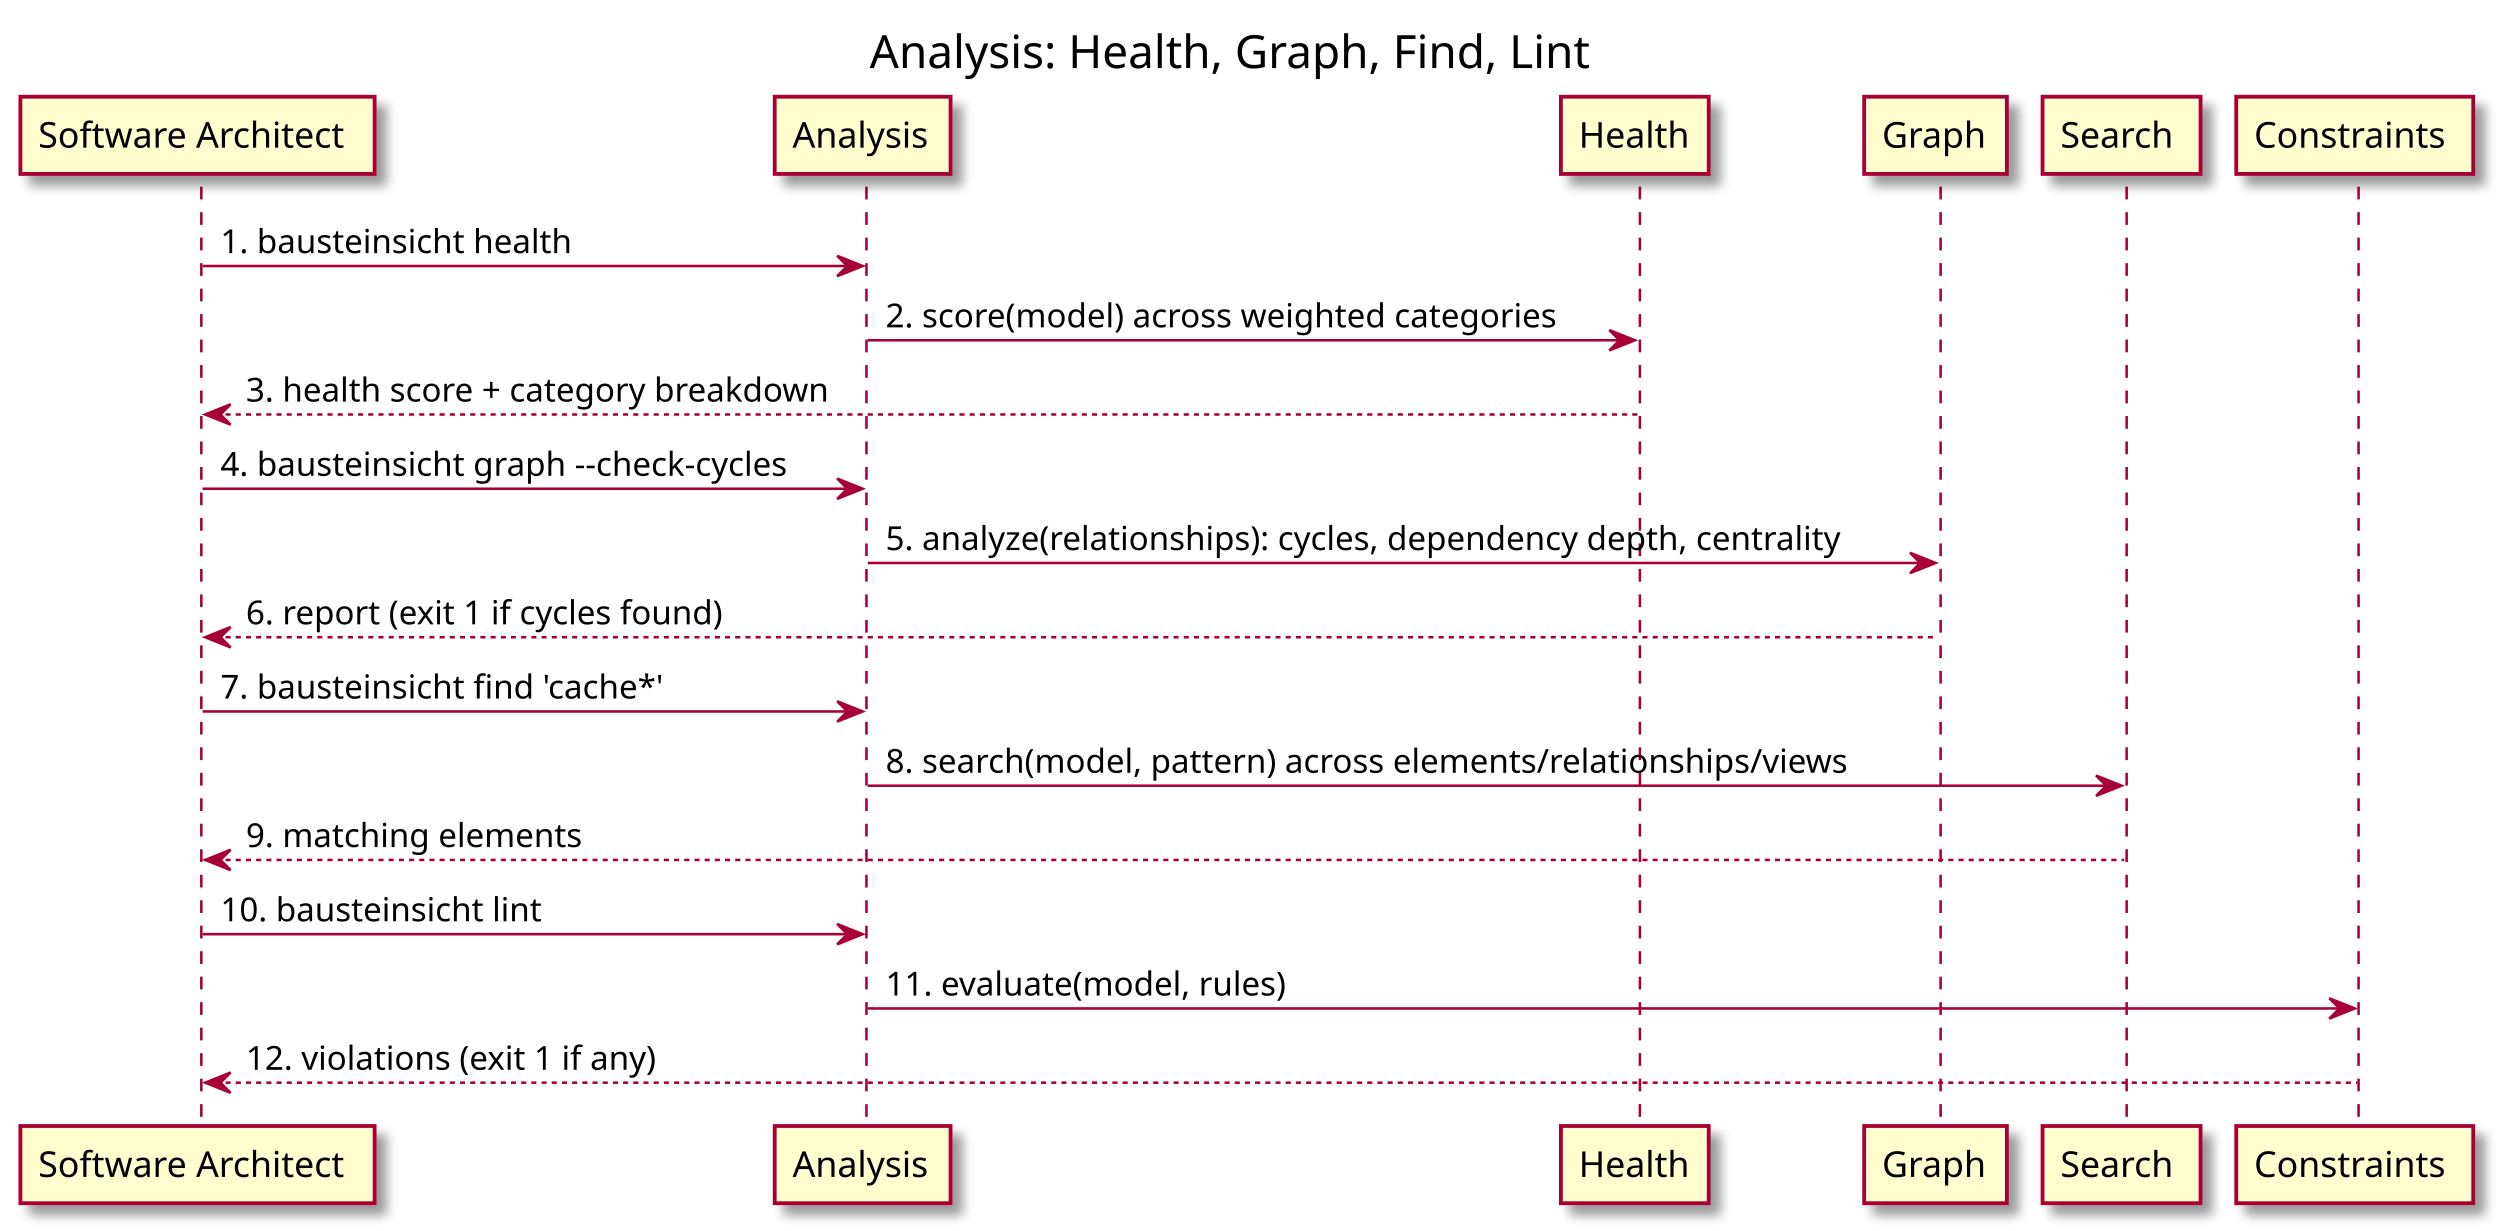
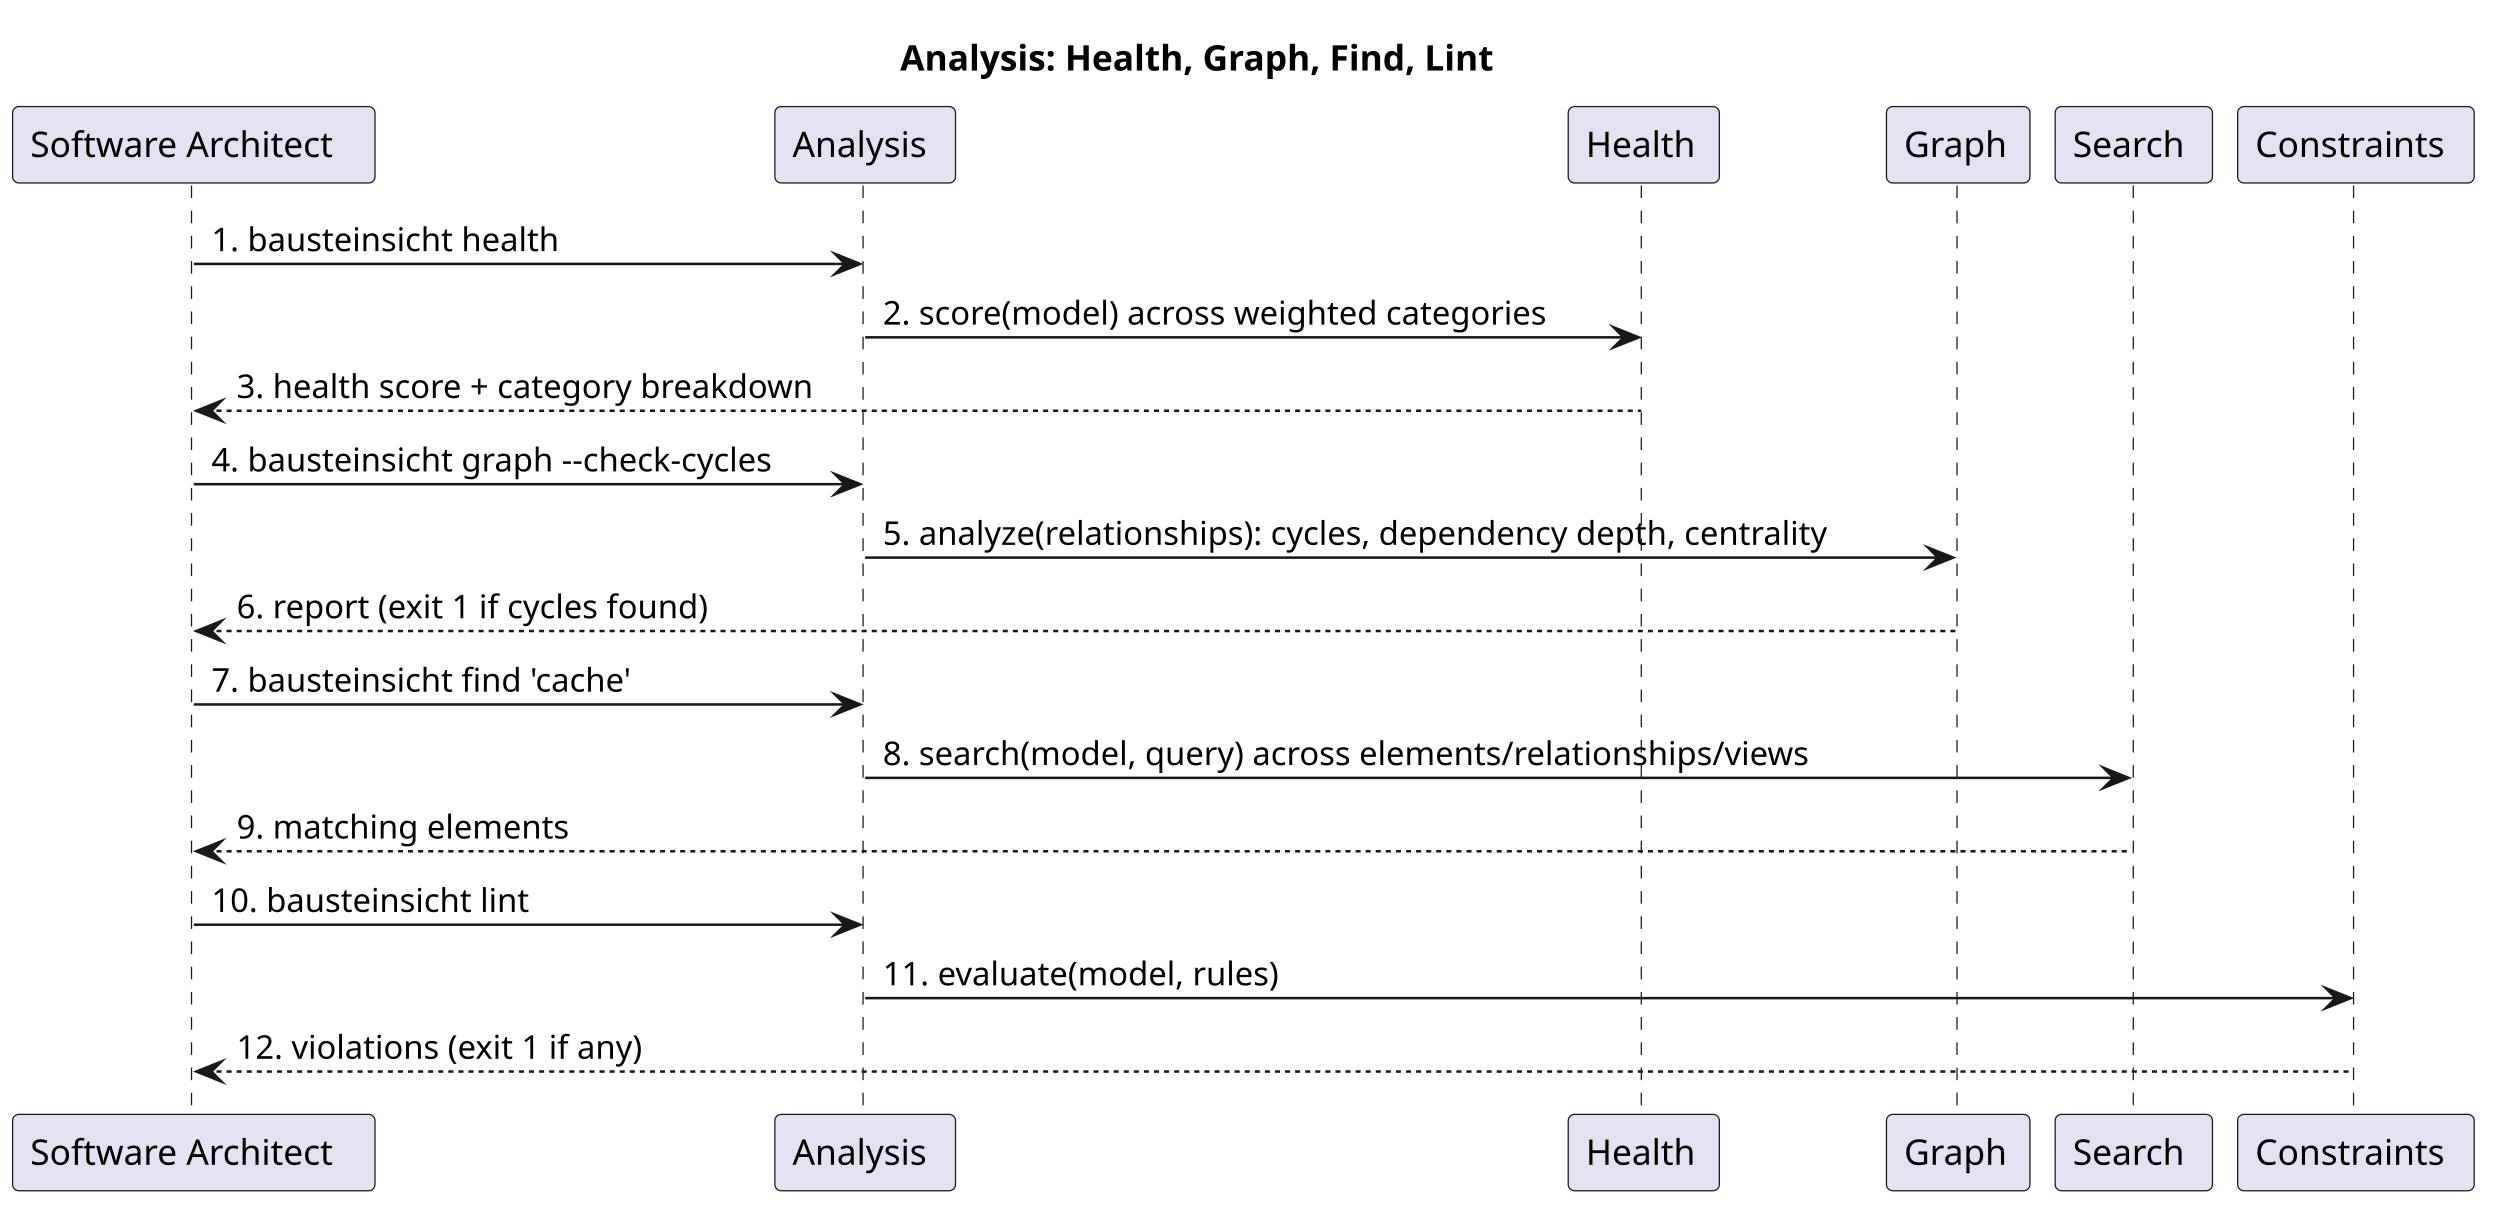
- <svg xmlns="http://www.w3.org/2000/svg" contentScriptType="application/ecmascript" contentStyleType="text/css" height="483px" preserveAspectRatio="none" style="width:981px;height:483px;" version="1.1" viewBox="0 0 981 483" width="981px" zoomAndPan="magnify">
-   <defs>
-     <filter height="300%" id="fyjo2rqdkpt8d" width="300%" x="-1" y="-1">
-       <feGaussianBlur result="blurOut" stdDeviation="2.0" />
-       <feColorMatrix in="blurOut" result="blurOut2" type="matrix" values="0 0 0 0 0 0 0 0 0 0 0 0 0 0 0 0 0 0 .4 0" />
-       <feOffset dx="4.0" dy="4.0" in="blurOut2" result="blurOut3" />
-       <feBlend in="SourceGraphic" in2="blurOut3" mode="normal" />
-     </filter>
-   </defs>
+ <svg xmlns="http://www.w3.org/2000/svg" contentStyleType="text/css" data-diagram-type="SEQUENCE" height="480px" preserveAspectRatio="none" style="width:992px;height:480px;background:#FFFFFF;" version="1.1" viewBox="0 0 992 480" width="992px" zoomAndPan="magnify">
+   <defs />
  <g>
-     <text fill="#000000" font-family="sans-serif" font-size="18" lengthAdjust="spacingAndGlyphs" textLength="300" x="341.25" y="26.708">Analysis: Health, Graph, Find, Lint</text>
-     <line style="stroke: #A80036; stroke-width: 1.0; stroke-dasharray: 5.0,5.0;" x1="79" x2="79" y1="73.25" y2="442.844" />
-     <line style="stroke: #A80036; stroke-width: 1.0; stroke-dasharray: 5.0,5.0;" x1="340" x2="340" y1="73.25" y2="442.844" />
-     <line style="stroke: #A80036; stroke-width: 1.0; stroke-dasharray: 5.0,5.0;" x1="643.5" x2="643.5" y1="73.25" y2="442.844" />
-     <line style="stroke: #A80036; stroke-width: 1.0; stroke-dasharray: 5.0,5.0;" x1="761.5" x2="761.5" y1="73.25" y2="442.844" />
-     <line style="stroke: #A80036; stroke-width: 1.0; stroke-dasharray: 5.0,5.0;" x1="834.5" x2="834.5" y1="73.25" y2="442.844" />
-     <line style="stroke: #A80036; stroke-width: 1.0; stroke-dasharray: 5.0,5.0;" x1="925.5" x2="925.5" y1="73.25" y2="442.844" />
-     <rect fill="#FEFECE" filter="url(#fyjo2rqdkpt8d)" height="30.297" style="stroke: #A80036; stroke-width: 1.5;" width="139" x="8" y="37.953" />
-     <text fill="#000000" font-family="sans-serif" font-size="14" lengthAdjust="spacingAndGlyphs" textLength="125" x="15" y="57.948">Software Architect</text>
-     <rect fill="#FEFECE" filter="url(#fyjo2rqdkpt8d)" height="30.297" style="stroke: #A80036; stroke-width: 1.5;" width="139" x="8" y="441.844" />
-     <text fill="#000000" font-family="sans-serif" font-size="14" lengthAdjust="spacingAndGlyphs" textLength="125" x="15" y="461.839">Software Architect</text>
-     <rect fill="#FEFECE" filter="url(#fyjo2rqdkpt8d)" height="30.297" style="stroke: #A80036; stroke-width: 1.5;" width="69" x="304" y="37.953" />
-     <text fill="#000000" font-family="sans-serif" font-size="14" lengthAdjust="spacingAndGlyphs" textLength="55" x="311" y="57.948">Analysis</text>
-     <rect fill="#FEFECE" filter="url(#fyjo2rqdkpt8d)" height="30.297" style="stroke: #A80036; stroke-width: 1.5;" width="69" x="304" y="441.844" />
-     <text fill="#000000" font-family="sans-serif" font-size="14" lengthAdjust="spacingAndGlyphs" textLength="55" x="311" y="461.839">Analysis</text>
-     <rect fill="#FEFECE" filter="url(#fyjo2rqdkpt8d)" height="30.297" style="stroke: #A80036; stroke-width: 1.5;" width="58" x="612.5" y="37.953" />
-     <text fill="#000000" font-family="sans-serif" font-size="14" lengthAdjust="spacingAndGlyphs" textLength="44" x="619.5" y="57.948">Health</text>
-     <rect fill="#FEFECE" filter="url(#fyjo2rqdkpt8d)" height="30.297" style="stroke: #A80036; stroke-width: 1.5;" width="58" x="612.5" y="441.844" />
-     <text fill="#000000" font-family="sans-serif" font-size="14" lengthAdjust="spacingAndGlyphs" textLength="44" x="619.5" y="461.839">Health</text>
-     <rect fill="#FEFECE" filter="url(#fyjo2rqdkpt8d)" height="30.297" style="stroke: #A80036; stroke-width: 1.5;" width="56" x="731.5" y="37.953" />
-     <text fill="#000000" font-family="sans-serif" font-size="14" lengthAdjust="spacingAndGlyphs" textLength="42" x="738.5" y="57.948">Graph</text>
-     <rect fill="#FEFECE" filter="url(#fyjo2rqdkpt8d)" height="30.297" style="stroke: #A80036; stroke-width: 1.5;" width="56" x="731.5" y="441.844" />
-     <text fill="#000000" font-family="sans-serif" font-size="14" lengthAdjust="spacingAndGlyphs" textLength="42" x="738.5" y="461.839">Graph</text>
-     <rect fill="#FEFECE" filter="url(#fyjo2rqdkpt8d)" height="30.297" style="stroke: #A80036; stroke-width: 1.5;" width="62" x="801.5" y="37.953" />
-     <text fill="#000000" font-family="sans-serif" font-size="14" lengthAdjust="spacingAndGlyphs" textLength="48" x="808.5" y="57.948">Search</text>
-     <rect fill="#FEFECE" filter="url(#fyjo2rqdkpt8d)" height="30.297" style="stroke: #A80036; stroke-width: 1.5;" width="62" x="801.5" y="441.844" />
-     <text fill="#000000" font-family="sans-serif" font-size="14" lengthAdjust="spacingAndGlyphs" textLength="48" x="808.5" y="461.839">Search</text>
-     <rect fill="#FEFECE" filter="url(#fyjo2rqdkpt8d)" height="30.297" style="stroke: #A80036; stroke-width: 1.5;" width="93" x="877.5" y="37.953" />
-     <text fill="#000000" font-family="sans-serif" font-size="14" lengthAdjust="spacingAndGlyphs" textLength="79" x="884.5" y="57.948">Constraints</text>
-     <rect fill="#FEFECE" filter="url(#fyjo2rqdkpt8d)" height="30.297" style="stroke: #A80036; stroke-width: 1.5;" width="93" x="877.5" y="441.844" />
-     <text fill="#000000" font-family="sans-serif" font-size="14" lengthAdjust="spacingAndGlyphs" textLength="79" x="884.5" y="461.839">Constraints</text>
-     <polygon fill="#A80036" points="328.5,100.383,338.5,104.383,328.5,108.383,332.5,104.383" style="stroke: #A80036; stroke-width: 1.0;" />
-     <line style="stroke: #A80036; stroke-width: 1.0;" x1="79.5" x2="334.5" y1="104.383" y2="104.383" />
-     <text fill="#000000" font-family="sans-serif" font-size="13" lengthAdjust="spacingAndGlyphs" textLength="145" x="86.5" y="99.317">1. bausteinsicht health</text>
-     <polygon fill="#A80036" points="631.5,129.516,641.5,133.516,631.5,137.516,635.5,133.516" style="stroke: #A80036; stroke-width: 1.0;" />
-     <line style="stroke: #A80036; stroke-width: 1.0;" x1="340.5" x2="637.5" y1="133.516" y2="133.516" />
-     <text fill="#000000" font-family="sans-serif" font-size="13" lengthAdjust="spacingAndGlyphs" textLength="279" x="347.5" y="128.45">2. score(model) across weighted categories</text>
-     <polygon fill="#A80036" points="90.5,158.648,80.5,162.648,90.5,166.648,86.5,162.648" style="stroke: #A80036; stroke-width: 1.0;" />
-     <line style="stroke: #A80036; stroke-width: 1.0; stroke-dasharray: 2.0,2.0;" x1="84.5" x2="642.5" y1="162.648" y2="162.648" />
-     <text fill="#000000" font-family="sans-serif" font-size="13" lengthAdjust="spacingAndGlyphs" textLength="243" x="96.5" y="157.583">3. health score + category breakdown</text>
-     <polygon fill="#A80036" points="328.5,187.781,338.5,191.781,328.5,195.781,332.5,191.781" style="stroke: #A80036; stroke-width: 1.0;" />
-     <line style="stroke: #A80036; stroke-width: 1.0;" x1="79.5" x2="334.5" y1="191.781" y2="191.781" />
-     <text fill="#000000" font-family="sans-serif" font-size="13" lengthAdjust="spacingAndGlyphs" textLength="237" x="86.5" y="186.715">4. bausteinsicht graph ‑‑check-cycles</text>
-     <polygon fill="#A80036" points="749.5,216.914,759.5,220.914,749.5,224.914,753.5,220.914" style="stroke: #A80036; stroke-width: 1.0;" />
-     <line style="stroke: #A80036; stroke-width: 1.0;" x1="340.5" x2="755.5" y1="220.914" y2="220.914" />
-     <text fill="#000000" font-family="sans-serif" font-size="13" lengthAdjust="spacingAndGlyphs" textLength="397" x="347.5" y="215.848">5. analyze(relationships): cycles, dependency depth, centrality</text>
-     <polygon fill="#A80036" points="90.5,246.047,80.5,250.047,90.5,254.047,86.5,250.047" style="stroke: #A80036; stroke-width: 1.0;" />
-     <line style="stroke: #A80036; stroke-width: 1.0; stroke-dasharray: 2.0,2.0;" x1="84.5" x2="760.5" y1="250.047" y2="250.047" />
-     <text fill="#000000" font-family="sans-serif" font-size="13" lengthAdjust="spacingAndGlyphs" textLength="198" x="96.5" y="244.981">6. report (exit 1 if cycles found)</text>
-     <polygon fill="#A80036" points="328.5,275.18,338.5,279.18,328.5,283.18,332.5,279.18" style="stroke: #A80036; stroke-width: 1.0;" />
-     <line style="stroke: #A80036; stroke-width: 1.0;" x1="79.5" x2="334.5" y1="279.18" y2="279.18" />
-     <text fill="#000000" font-family="sans-serif" font-size="13" lengthAdjust="spacingAndGlyphs" textLength="183" x="86.5" y="274.114">7. bausteinsicht find 'cache*'</text>
-     <polygon fill="#A80036" points="822.5,304.312,832.5,308.312,822.5,312.312,826.5,308.312" style="stroke: #A80036; stroke-width: 1.0;" />
-     <line style="stroke: #A80036; stroke-width: 1.0;" x1="340.5" x2="828.5" y1="308.312" y2="308.312" />
-     <text fill="#000000" font-family="sans-serif" font-size="13" lengthAdjust="spacingAndGlyphs" textLength="397" x="347.5" y="303.247">8. search(model, pattern) across elements/relationships/views</text>
-     <polygon fill="#A80036" points="90.5,333.445,80.5,337.445,90.5,341.445,86.5,337.445" style="stroke: #A80036; stroke-width: 1.0;" />
-     <line style="stroke: #A80036; stroke-width: 1.0; stroke-dasharray: 2.0,2.0;" x1="84.5" x2="833.5" y1="337.445" y2="337.445" />
-     <text fill="#000000" font-family="sans-serif" font-size="13" lengthAdjust="spacingAndGlyphs" textLength="140" x="96.5" y="332.379">9. matching elements</text>
-     <polygon fill="#A80036" points="328.5,362.578,338.5,366.578,328.5,370.578,332.5,366.578" style="stroke: #A80036; stroke-width: 1.0;" />
-     <line style="stroke: #A80036; stroke-width: 1.0;" x1="79.5" x2="334.5" y1="366.578" y2="366.578" />
-     <text fill="#000000" font-family="sans-serif" font-size="13" lengthAdjust="spacingAndGlyphs" textLength="132" x="86.5" y="361.512">10. bausteinsicht lint</text>
-     <polygon fill="#A80036" points="914,391.711,924,395.711,914,399.711,918,395.711" style="stroke: #A80036; stroke-width: 1.0;" />
-     <line style="stroke: #A80036; stroke-width: 1.0;" x1="340.5" x2="920" y1="395.711" y2="395.711" />
-     <text fill="#000000" font-family="sans-serif" font-size="13" lengthAdjust="spacingAndGlyphs" textLength="168" x="347.5" y="390.645">11. evaluate(model, rules)</text>
-     <polygon fill="#A80036" points="90.5,420.844,80.5,424.844,90.5,428.844,86.5,424.844" style="stroke: #A80036; stroke-width: 1.0;" />
-     <line style="stroke: #A80036; stroke-width: 1.0; stroke-dasharray: 2.0,2.0;" x1="84.5" x2="925" y1="424.844" y2="424.844" />
-     <text fill="#000000" font-family="sans-serif" font-size="13" lengthAdjust="spacingAndGlyphs" textLength="171" x="96.5" y="419.778">12. violations (exit 1 if any)</text>
+     <g class="title" data-source-line="1">
+       <text fill="#000000" font-family="sans-serif" font-size="14" font-weight="700" lengthAdjust="spacing" textLength="271.366" x="357.201" y="27.995">Analysis: Health, Graph, Find, Lint</text>
+     </g>
+     <g class="participant-lifeline" data-entity-uid="part1" data-qualified-name="architect" data-source-line="3" id="part1-lifeline">
+       <g>
+         <rect fill="#000000" fill-opacity="0" height="369.594" width="8" x="72.9" y="73.594" />
+         <line style="stroke:#181818;stroke-width:0.5;stroke-dasharray:5,5;" x1="76" x2="76" y1="73.594" y2="443.188" />
+       </g>
+     </g>
+     <g class="participant-lifeline" data-entity-uid="part2" data-qualified-name="bausteinsicht_cli_analysis" data-source-line="4" id="part2-lifeline">
+       <g>
+         <rect fill="#000000" fill-opacity="0" height="369.594" width="8" x="339.305" y="73.594" />
+         <line style="stroke:#181818;stroke-width:0.5;stroke-dasharray:5,5;" x1="342.464" x2="342.464" y1="73.594" y2="443.188" />
+       </g>
+     </g>
+     <g class="participant-lifeline" data-entity-uid="part3" data-qualified-name="bausteinsicht_health" data-source-line="5" id="part3-lifeline">
+       <g>
+         <rect fill="#000000" fill-opacity="0" height="369.594" width="8" x="648.257" y="73.594" />
+         <line style="stroke:#181818;stroke-width:0.5;stroke-dasharray:5,5;" x1="651.271" x2="651.271" y1="73.594" y2="443.188" />
+       </g>
+     </g>
+     <g class="participant-lifeline" data-entity-uid="part4" data-qualified-name="bausteinsicht_graph" data-source-line="6" id="part4-lifeline">
+       <g>
+         <rect fill="#000000" fill-opacity="0" height="369.594" width="8" x="773.014" y="73.594" />
+         <line style="stroke:#181818;stroke-width:0.5;stroke-dasharray:5,5;" x1="776.543" x2="776.543" y1="73.594" y2="443.188" />
+       </g>
+     </g>
+     <g class="participant-lifeline" data-entity-uid="part5" data-qualified-name="bausteinsicht_search" data-source-line="7" id="part5-lifeline">
+       <g>
+         <rect fill="#000000" fill-opacity="0" height="369.594" width="8" x="842.688" y="73.594" />
+         <line style="stroke:#181818;stroke-width:0.5;stroke-dasharray:5,5;" x1="846.486" x2="846.486" y1="73.594" y2="443.188" />
+       </g>
+     </g>
+     <g class="participant-lifeline" data-entity-uid="part6" data-qualified-name="bausteinsicht_constraints" data-source-line="8" id="part6-lifeline">
+       <g>
+         <rect fill="#000000" fill-opacity="0" height="369.594" width="8" x="930.83" y="73.594" />
+         <line style="stroke:#181818;stroke-width:0.5;stroke-dasharray:5,5;" x1="933.891" x2="933.891" y1="73.594" y2="443.188" />
+       </g>
+     </g>
+     <g class="participant participant-head" data-entity-uid="part1" data-qualified-name="architect" data-source-line="3" id="part1-head">
+       <rect fill="#E2E2F0" height="30.297" rx="2.5" ry="2.5" style="stroke:#181818;stroke-width:0.5;" width="143.801" x="5" y="42.297" />
+       <text fill="#000000" font-family="sans-serif" font-size="14" lengthAdjust="spacing" textLength="129.801" x="12" y="62.292">Software Architect</text>
+     </g>
+     <g class="participant participant-tail" data-entity-uid="part1" data-qualified-name="architect" data-source-line="3" id="part1-tail">
+       <rect fill="#E2E2F0" height="30.297" rx="2.5" ry="2.5" style="stroke:#181818;stroke-width:0.5;" width="143.801" x="5" y="442.188" />
+       <text fill="#000000" font-family="sans-serif" font-size="14" lengthAdjust="spacing" textLength="129.801" x="12" y="462.183">Software Architect</text>
+     </g>
+     <g class="participant participant-head" data-entity-uid="part2" data-qualified-name="bausteinsicht_cli_analysis" data-source-line="4" id="part2-head">
+       <rect fill="#E2E2F0" height="30.297" rx="2.5" ry="2.5" style="stroke:#181818;stroke-width:0.5;" width="71.682" x="307.464" y="42.297" />
+       <text fill="#000000" font-family="sans-serif" font-size="14" lengthAdjust="spacing" textLength="57.682" x="314.464" y="62.292">Analysis</text>
+     </g>
+     <g class="participant participant-tail" data-entity-uid="part2" data-qualified-name="bausteinsicht_cli_analysis" data-source-line="4" id="part2-tail">
+       <rect fill="#E2E2F0" height="30.297" rx="2.5" ry="2.5" style="stroke:#181818;stroke-width:0.5;" width="71.682" x="307.464" y="442.188" />
+       <text fill="#000000" font-family="sans-serif" font-size="14" lengthAdjust="spacing" textLength="57.682" x="314.464" y="462.183">Analysis</text>
+     </g>
+     <g class="participant participant-head" data-entity-uid="part3" data-qualified-name="bausteinsicht_health" data-source-line="5" id="part3-head">
+       <rect fill="#E2E2F0" height="30.297" rx="2.5" ry="2.5" style="stroke:#181818;stroke-width:0.5;" width="59.972" x="622.271" y="42.297" />
+       <text fill="#000000" font-family="sans-serif" font-size="14" lengthAdjust="spacing" textLength="45.972" x="629.271" y="62.292">Health</text>
+     </g>
+     <g class="participant participant-tail" data-entity-uid="part3" data-qualified-name="bausteinsicht_health" data-source-line="5" id="part3-tail">
+       <rect fill="#E2E2F0" height="30.297" rx="2.5" ry="2.5" style="stroke:#181818;stroke-width:0.5;" width="59.972" x="622.271" y="442.188" />
+       <text fill="#000000" font-family="sans-serif" font-size="14" lengthAdjust="spacing" textLength="45.972" x="629.271" y="462.183">Health</text>
+     </g>
+     <g class="participant participant-head" data-entity-uid="part4" data-qualified-name="bausteinsicht_graph" data-source-line="6" id="part4-head">
+       <rect fill="#E2E2F0" height="30.297" rx="2.5" ry="2.5" style="stroke:#181818;stroke-width:0.5;" width="56.943" x="748.543" y="42.297" />
+       <text fill="#000000" font-family="sans-serif" font-size="14" lengthAdjust="spacing" textLength="42.943" x="755.543" y="62.292">Graph</text>
+     </g>
+     <g class="participant participant-tail" data-entity-uid="part4" data-qualified-name="bausteinsicht_graph" data-source-line="6" id="part4-tail">
+       <rect fill="#E2E2F0" height="30.297" rx="2.5" ry="2.5" style="stroke:#181818;stroke-width:0.5;" width="56.943" x="748.543" y="442.188" />
+       <text fill="#000000" font-family="sans-serif" font-size="14" lengthAdjust="spacing" textLength="42.943" x="755.543" y="462.183">Graph</text>
+     </g>
+     <g class="participant participant-head" data-entity-uid="part5" data-qualified-name="bausteinsicht_search" data-source-line="7" id="part5-head">
+       <rect fill="#E2E2F0" height="30.297" rx="2.5" ry="2.5" style="stroke:#181818;stroke-width:0.5;" width="62.405" x="815.486" y="42.297" />
+       <text fill="#000000" font-family="sans-serif" font-size="14" lengthAdjust="spacing" textLength="48.405" x="822.486" y="62.292">Search</text>
+     </g>
+     <g class="participant participant-tail" data-entity-uid="part5" data-qualified-name="bausteinsicht_search" data-source-line="7" id="part5-tail">
+       <rect fill="#E2E2F0" height="30.297" rx="2.5" ry="2.5" style="stroke:#181818;stroke-width:0.5;" width="62.405" x="815.486" y="442.188" />
+       <text fill="#000000" font-family="sans-serif" font-size="14" lengthAdjust="spacing" textLength="48.405" x="822.486" y="462.183">Search</text>
+     </g>
+     <g class="participant participant-head" data-entity-uid="part6" data-qualified-name="bausteinsicht_constraints" data-source-line="8" id="part6-head">
+       <rect fill="#E2E2F0" height="30.297" rx="2.5" ry="2.5" style="stroke:#181818;stroke-width:0.5;" width="93.878" x="887.891" y="42.297" />
+       <text fill="#000000" font-family="sans-serif" font-size="14" lengthAdjust="spacing" textLength="79.878" x="894.891" y="62.292">Constraints</text>
+     </g>
+     <g class="participant participant-tail" data-entity-uid="part6" data-qualified-name="bausteinsicht_constraints" data-source-line="8" id="part6-tail">
+       <rect fill="#E2E2F0" height="30.297" rx="2.5" ry="2.5" style="stroke:#181818;stroke-width:0.5;" width="93.878" x="887.891" y="442.188" />
+       <text fill="#000000" font-family="sans-serif" font-size="14" lengthAdjust="spacing" textLength="79.878" x="894.891" y="462.183">Constraints</text>
+     </g>
+     <g class="message" data-entity-1="part1" data-entity-2="part2" data-source-line="10" id="msg1">
+       <polygon fill="#181818" points="331.305,100.727,341.305,104.727,331.305,108.727,335.305,104.727" style="stroke:#181818;stroke-width:1;stroke-linejoin:miter;stroke-miterlimit:10;" />
+       <line style="stroke:#181818;stroke-width:1;" x1="76.9" x2="337.305" y1="104.727" y2="104.727" />
+       <text fill="#000000" font-family="sans-serif" font-size="13" lengthAdjust="spacing" textLength="148.865" x="83.9" y="99.661">1. bausteinsicht health</text>
+     </g>
+     <g class="message" data-entity-1="part2" data-entity-2="part3" data-source-line="11" id="msg2">
+       <polygon fill="#181818" points="640.257,129.859,650.257,133.859,640.257,137.859,644.257,133.859" style="stroke:#181818;stroke-width:1;stroke-linejoin:miter;stroke-miterlimit:10;" />
+       <line style="stroke:#181818;stroke-width:1;" x1="343.305" x2="646.257" y1="133.859" y2="133.859" />
+       <text fill="#000000" font-family="sans-serif" font-size="13" lengthAdjust="spacing" textLength="284.953" x="350.305" y="128.793">2. score(model) across weighted categories</text>
+     </g>
+     <g class="message" data-entity-1="part3" data-entity-2="part1" data-source-line="12" id="msg3">
+       <polygon fill="#181818" points="87.9,158.992,77.9,162.992,87.9,166.992,83.9,162.992" style="stroke:#181818;stroke-width:1;stroke-linejoin:miter;stroke-miterlimit:10;" />
+       <line style="stroke:#181818;stroke-width:1;stroke-dasharray:2,2;" x1="81.9" x2="651.257" y1="162.992" y2="162.992" />
+       <text fill="#000000" font-family="sans-serif" font-size="13" lengthAdjust="spacing" textLength="249.945" x="93.9" y="157.926">3. health score + category breakdown</text>
+     </g>
+     <g class="message" data-entity-1="part1" data-entity-2="part2" data-source-line="13" id="msg4">
+       <polygon fill="#181818" points="331.305,188.125,341.305,192.125,331.305,196.125,335.305,192.125" style="stroke:#181818;stroke-width:1;stroke-linejoin:miter;stroke-miterlimit:10;" />
+       <line style="stroke:#181818;stroke-width:1;" x1="76.9" x2="337.305" y1="192.125" y2="192.125" />
+       <text fill="#000000" font-family="sans-serif" font-size="13" lengthAdjust="spacing" textLength="242.404" x="83.9" y="187.059">4. bausteinsicht graph ‑‑check-cycles</text>
+     </g>
+     <g class="message" data-entity-1="part2" data-entity-2="part4" data-source-line="14" id="msg5">
+       <polygon fill="#181818" points="765.014,217.258,775.014,221.258,765.014,225.258,769.014,221.258" style="stroke:#181818;stroke-width:1;stroke-linejoin:miter;stroke-miterlimit:10;" />
+       <line style="stroke:#181818;stroke-width:1;" x1="343.305" x2="771.014" y1="221.258" y2="221.258" />
+       <text fill="#000000" font-family="sans-serif" font-size="13" lengthAdjust="spacing" textLength="409.709" x="350.305" y="216.192">5. analyze(relationships): cycles, dependency depth, centrality</text>
+     </g>
+     <g class="message" data-entity-1="part4" data-entity-2="part1" data-source-line="15" id="msg6">
+       <polygon fill="#181818" points="87.9,246.391,77.9,250.391,87.9,254.391,83.9,250.391" style="stroke:#181818;stroke-width:1;stroke-linejoin:miter;stroke-miterlimit:10;" />
+       <line style="stroke:#181818;stroke-width:1;stroke-dasharray:2,2;" x1="81.9" x2="776.014" y1="250.391" y2="250.391" />
+       <text fill="#000000" font-family="sans-serif" font-size="13" lengthAdjust="spacing" textLength="205.823" x="93.9" y="245.325">6. report (exit 1 if cycles found)</text>
+     </g>
+     <g class="message" data-entity-1="part1" data-entity-2="part2" data-source-line="16" id="msg7">
+       <polygon fill="#181818" points="331.305,275.523,341.305,279.523,331.305,283.523,335.305,279.523" style="stroke:#181818;stroke-width:1;stroke-linejoin:miter;stroke-miterlimit:10;" />
+       <line style="stroke:#181818;stroke-width:1;" x1="76.9" x2="337.305" y1="279.523" y2="279.523" />
+       <text fill="#000000" font-family="sans-serif" font-size="13" lengthAdjust="spacing" textLength="182.171" x="83.9" y="274.457">7. bausteinsicht find 'cache'</text>
+     </g>
+     <g class="message" data-entity-1="part2" data-entity-2="part5" data-source-line="17" id="msg8">
+       <polygon fill="#181818" points="834.688,304.656,844.688,308.656,834.688,312.656,838.688,308.656" style="stroke:#181818;stroke-width:1;stroke-linejoin:miter;stroke-miterlimit:10;" />
+       <line style="stroke:#181818;stroke-width:1;" x1="343.305" x2="840.688" y1="308.656" y2="308.656" />
+       <text fill="#000000" font-family="sans-serif" font-size="13" lengthAdjust="spacing" textLength="395.96" x="350.305" y="303.59">8. search(model, query) across elements/relationships/views</text>
+     </g>
+     <g class="message" data-entity-1="part5" data-entity-2="part1" data-source-line="18" id="msg9">
+       <polygon fill="#181818" points="87.9,333.789,77.9,337.789,87.9,341.789,83.9,337.789" style="stroke:#181818;stroke-width:1;stroke-linejoin:miter;stroke-miterlimit:10;" />
+       <line style="stroke:#181818;stroke-width:1;stroke-dasharray:2,2;" x1="81.9" x2="845.688" y1="337.789" y2="337.789" />
+       <text fill="#000000" font-family="sans-serif" font-size="13" lengthAdjust="spacing" textLength="142.264" x="93.9" y="332.723">9. matching elements</text>
+     </g>
+     <g class="message" data-entity-1="part1" data-entity-2="part2" data-source-line="19" id="msg10">
+       <polygon fill="#181818" points="331.305,362.922,341.305,366.922,331.305,370.922,335.305,366.922" style="stroke:#181818;stroke-width:1;stroke-linejoin:miter;stroke-miterlimit:10;" />
+       <line style="stroke:#181818;stroke-width:1;" x1="76.9" x2="337.305" y1="366.922" y2="366.922" />
+       <text fill="#000000" font-family="sans-serif" font-size="13" lengthAdjust="spacing" textLength="136.544" x="83.9" y="361.856">10. bausteinsicht lint</text>
+     </g>
+     <g class="message" data-entity-1="part2" data-entity-2="part6" data-source-line="20" id="msg11">
+       <polygon fill="#181818" points="922.83,392.055,932.83,396.055,922.83,400.055,926.83,396.055" style="stroke:#181818;stroke-width:1;stroke-linejoin:miter;stroke-miterlimit:10;" />
+       <line style="stroke:#181818;stroke-width:1;" x1="343.305" x2="928.83" y1="396.055" y2="396.055" />
+       <text fill="#000000" font-family="sans-serif" font-size="13" lengthAdjust="spacing" textLength="172.231" x="350.305" y="390.989">11. evaluate(model, rules)</text>
+     </g>
+     <g class="message" data-entity-1="part6" data-entity-2="part1" data-source-line="21" id="msg12">
+       <polygon fill="#181818" points="87.9,421.188,77.9,425.188,87.9,429.188,83.9,425.188" style="stroke:#181818;stroke-width:1;stroke-linejoin:miter;stroke-miterlimit:10;" />
+       <line style="stroke:#181818;stroke-width:1;stroke-dasharray:2,2;" x1="81.9" x2="933.83" y1="425.188" y2="425.188" />
+       <text fill="#000000" font-family="sans-serif" font-size="13" lengthAdjust="spacing" textLength="178.75" x="93.9" y="420.122">12. violations (exit 1 if any)</text>
+     </g>
  </g>
</svg>
